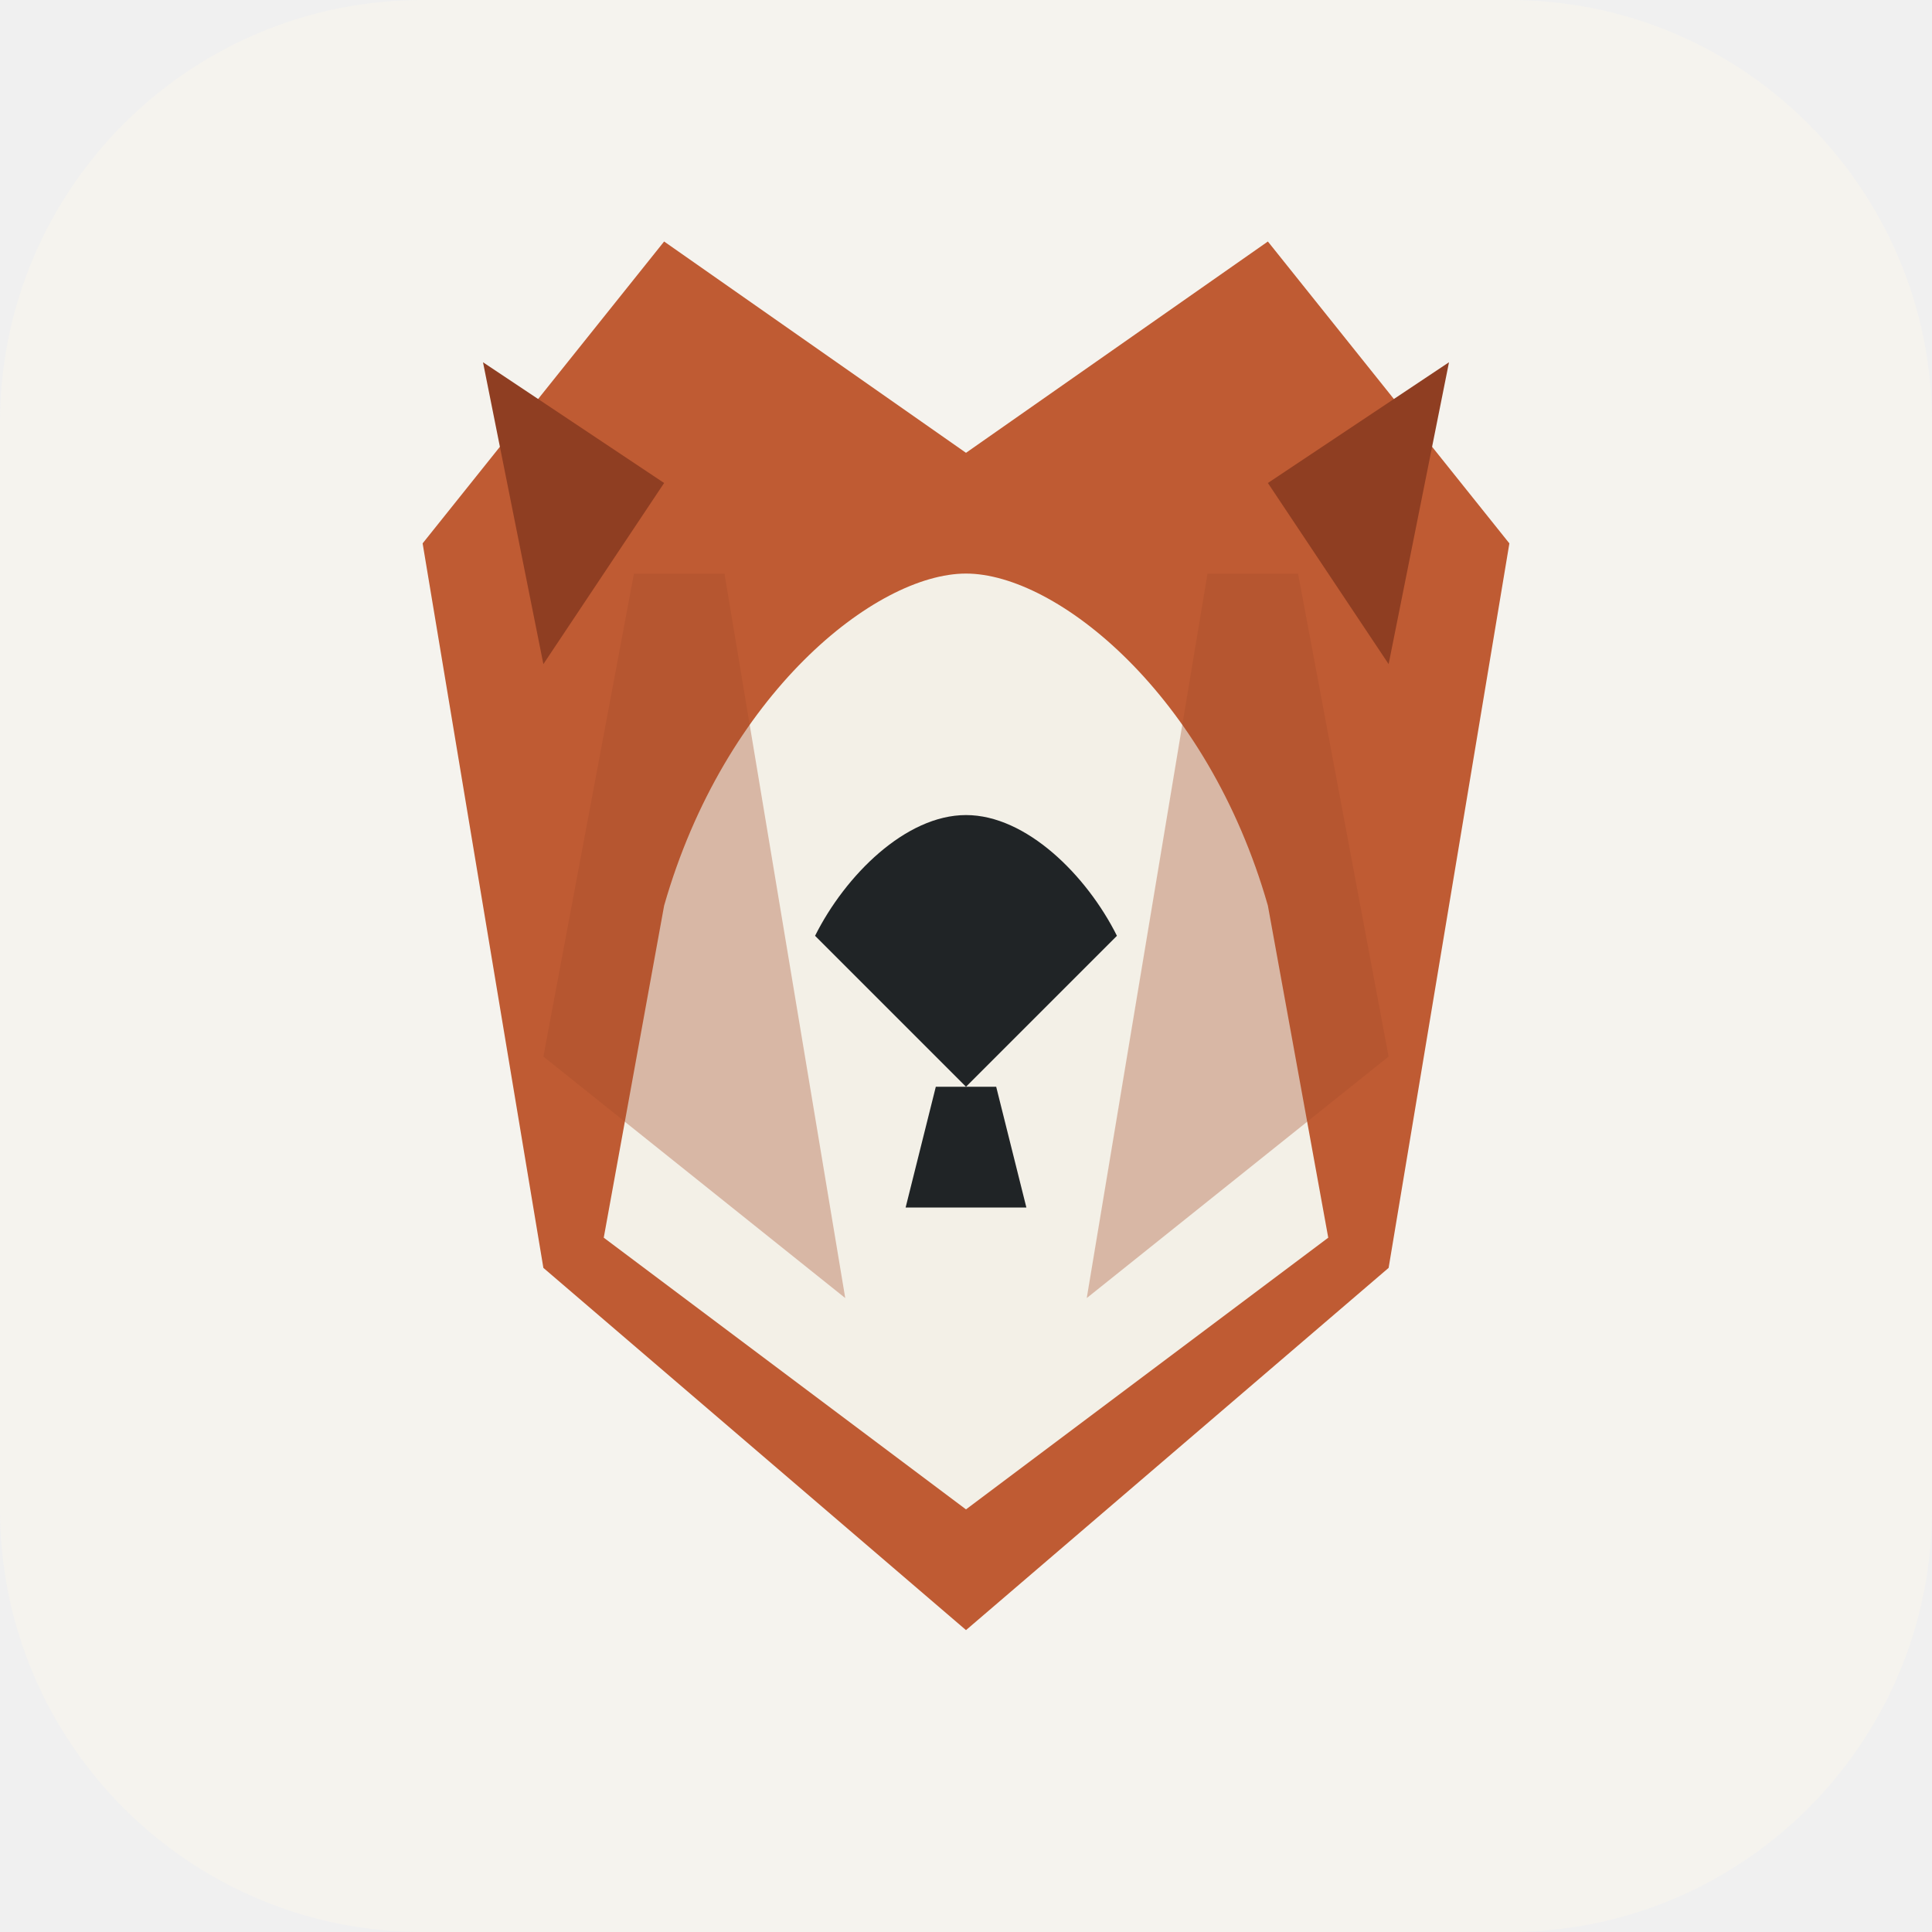
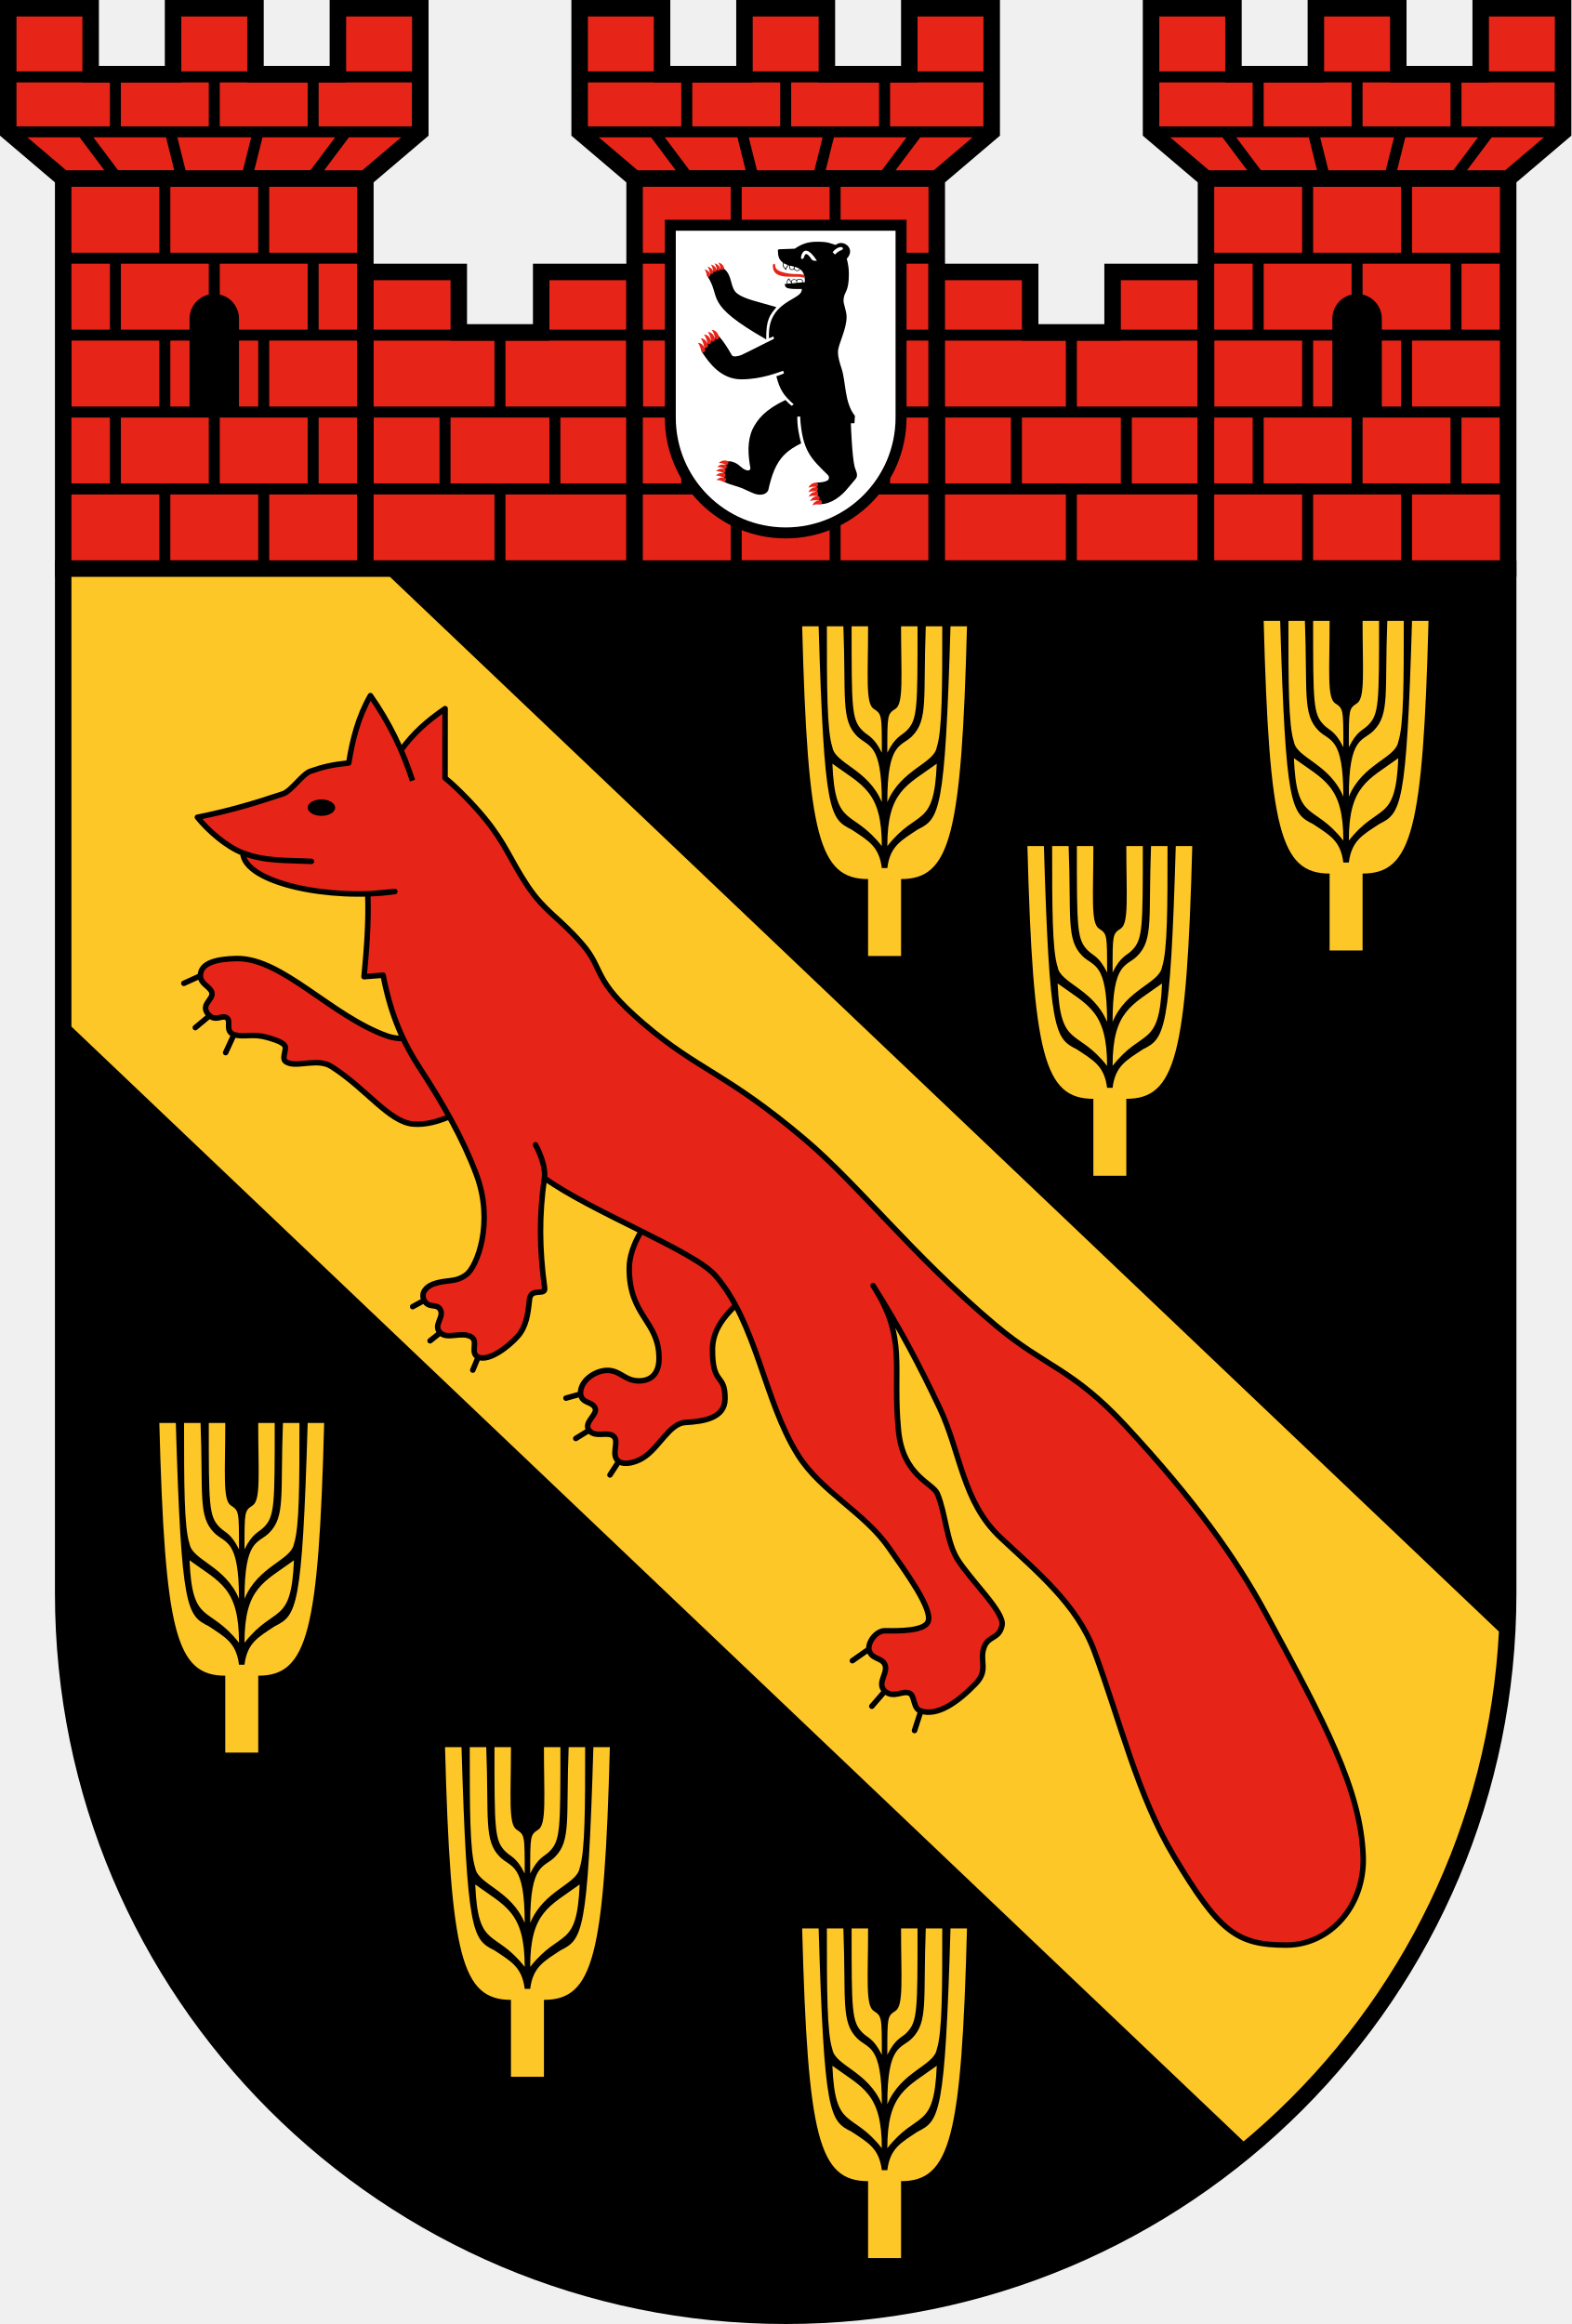
- <svg xmlns="http://www.w3.org/2000/svg" viewBox="0 0 64 64" role="img" aria-label="Fuchs">
-   <rect width="64" height="64" rx="14" fill="#f5f3ee" />
-   <path d="M14 18 22 8l10 7 10-7 8 10-4 24-14 12-14-12-4-24Z" fill="#bf5b33" />
-   <path d="M22 16 16 12l2 10 4-6Zm20 0 6-4-2 10-4-6Z" fill="#8f3e22" />
-   <path d="M22 30c2-7 7-11 10-11s8 4 10 11l2 11-12 9-12-9 2-11Z" fill="#f3f0e7" />
-   <path d="M27 31c1-2 3-4 5-4s4 2 5 4l-5 5-5-5Z" fill="#202426" />
-   <path d="M31 36h2l1 4h-4l1-4Z" fill="#202426" />
-   <path d="M21 19 18 35l10 8-4-24h-3Zm22 0h-3l-4 24 10-8-3-16Z" fill="#a74d2a" opacity=".35" />
+ <svg xmlns="http://www.w3.org/2000/svg" xmlns:xlink="http://www.w3.org/1999/xlink" version="1.1" width="572" height="846" viewBox="0 0 286 423">
+   <g id="Turm" stroke="black">
+     <path d="M 1.5,1.5 h 15 v 12 h 15 v -12 h 15 v 12 h 15 v -12 h 15 V 24 l -10,8.5 v 71 h -55 v -71 h 55 h -55 l -10,-8.5 z" stroke-width="3" fill="#e62518" />
+     <path d="M 2,14 H 76 V 24 H 2 M 21,14 V 24 H 39 V 14 H 57 V 24 M 15,24 l 6,8 H 33 L 31,24 H 47 l -2,8 H 57 l 6,-8 M 12,89 H 66 V 75 H 12 V 61 H 66 V 47 H 12 H 39 V 61 H 21 V 47 h 9 V 33 H 48 V 47 h 9 V 61 H 48 V 75 h 9 V 89 H 48 V 103 H 30 V 89 H 21 V 75 h 9 V 61 V 75 h 9 V 89" stroke-width="2" fill="none" />
+     <path d="M 35,75 h 8 V 58 A 4 4 0 0 0 35,58 z" />
+   </g>
+   <g id="Mauer" stroke="black">
+     <path d="M 66.5,49.5 h 17 v 11 h 15 v -11 h 17 v 54 h -49 z" stroke-width="3" fill="#e62518" />
+     <path d="M 67,61 h 48 v 14 h -48 v 14 h 48 M 91,61 v 14 h 10 v 14 M 81,75 v 14 h 10 v 14" stroke-width="2" fill="none" />
+   </g>
+   <use x="104" xlink:href="#Turm" />
+   <use x="104" xlink:href="#Mauer" />
+   <use x="208" xlink:href="#Turm" />
+   <path d="M 122,41 h 42 v 35 A 21 21 0 1 1 122,76 z" stroke="black" stroke-width="2" fill="white" />
+   <svg id="Baer" x="127" y="44" width="29" height="48.024" viewBox="0 0 2500 4140">
+     <path d="M 1522,109 L 1278,118 C 1266,119 1257,125 1257,139 1258,227 1275,284 1338,330 1330,379 1335,404 1386,445 1391,405 1407,387 1432,370 1434,371 1436,371 1437,372 1434,390 1434,409 1438,420 1448,448 1497,449 1510,429 1522,458 1547,459 1567,459 1588,459 1598,444 1605,430 1617,440 1629,451 1640,465 1675,513 1681,575 1681,634 1670,635 1659,636 1648,637 L 1648,613 C 1647,579 1568,573 1550,602 1530,580 1468,584 1468,619 L 1468,630 C 1454,612 1443,593 1434,574 1409,590 1394,602 1398,659 1387,660 1376,661 1366,662 1367,728 1396,746 1632,741 1638,807 1572,844 1523,875 1395,948 1260,1028 1187,1162 1126,1268 1111,1394 1118,1516 L 1188,1485 1196,1523 C 1070,1583 840,1705 689,1775 652,1792 556,1816 536,1782 467,1663 412,1573 332,1482 189,1545 123,1603 69,1736 182,1909 369,2157 679,2159 1000,2161 1279,2043 1340,2025 L 1353,2066 C 1312,2084 1276,2097 1233,2111 1289,2331 1354,2417 1505,2551 L 1474,2574 C 1447,2558 1401,2507 1376,2483 1055,2635 935,2787 858,2944 773,3133 789,3348 825,3547 832,3580 796,3596 769,3586 695,3569 654,3495 583,3468 551,3454 512,3441 477,3446 395,3563 405,3622 416,3769 524,3822 640,3835 760,3897 839,3929 915,3981 1005,3967 1056,3962 1107,3927 1112,3873 1157,3679 1220,3473 1368,3333 1439,3263 1531,3207 1622,3164 1586,3026 1559,2888 1562,2744 L 1606,2742 C 1638,3290 1784,3405 2041,3660 2067,3686 2065,3735 2027,3750 1977,3775 1918,3777 1861,3779 1851,3921 1884,4060 1936,4117 2094,4114 2258,3989 2353,3868 2393,3818 2441,3768 2479,3719 2526,3658 2475,3587 2461,3531 2422,3371 2404,2911 2402,2847 L 2458,2848 2466,2732 C 2299,2525 2326,2201 2257,1992 2230,1907 2200,1819 2200,1729 2200,1607 2338,1378 2335,1174 2334,1088 2286,976 2287,925 2288,777 2373,809 2371,501 2370,416 2360,353 2338,266 2487,109 2282,-48 2164,50 2069,25 2057,0 1871,0 1712,0 1621,43 1522,109 z M 1234,1026 C 942,940 735,901 619,813 502,724 550,533 413,424 286,420 210,477 156,548 375,885 83,967 1074,1533 1070,1220 1129,1155 1234,1026 z M 1839,299 C 1824,299 1797,291 1789,280 1702,147 1680,195 1667,241 1656,282 1608,283 1622,228 1657,93 1752,112 1870,299 z M 2116,164 C 2140,132 2177,101 2217,88 2276,68 2300,116 2253,132 2214,146 2181,173 2153,201 z M 1349,337 C 1364,346 1385,357 1416,366 1399,380 1383,400 1378,422 1351,403 1340,368 1349,337 z M 1509,390 C 1509,403 1506,416 1502,422 1492,438 1455,437 1447,415 1444,406 1444,390 1448,375 1468,380 1489,384 1509,390 z M 1521,393 C 1548,401 1574,410 1597,425 1592,437 1583,449 1565,449 1549,449 1531,448 1521,429 1516,419 1518,405 1521,393 z M 1467,653 L 1408,658 C 1405,630 1408,606 1430,590 1441,610 1453,629 1467,646 z M 1477,652.5 V 621 C 1477,588 1547,590 1548,621 V 646 z M 1557,645 V 617 C 1557,584 1638,586 1638,616 V 638 z" />
+     <g fill="#e62518">
+       <path d="M 1178,378 c 1,256 379,130 499,191 -2,-16 -5,-32 -10,-48 -61,-22 -148,-7 -241,-22 -187,-30 -210,-83 -210,-122 -1,-41 -38,-43 -38,1" />
+       <g id="Krallen">
+         <path d="M 329,3474 s 35,-13 110,26 c 36,18 58,-51 28,-60 -92,-29 -138,34 -138,34" id="Kralle" />
+         <use xlink:href="#Kralle" transform="translate(-25,63)" />
+         <use xlink:href="#Kralle" transform="translate(-44,128)" />
+         <use xlink:href="#Kralle" transform="translate(-46,197)" />
+         <use xlink:href="#Kralle" transform="translate(-37,267)" />
+       </g>
+       <use xlink:href="#Krallen" transform="matrix(0.98585,-0.362747,0.362747,0.98585,152.8742,556.3228)" />
+       <use xlink:href="#Krallen" transform="matrix(0.662705,0.948407,-0.717713,0.895796,2492.198,-2039.701)" />
+       <use xlink:href="#Krallen" transform="matrix(0.500922,0.739494,-0.739494,0.500922,2724.41,-1655.876)" />
+     </g>
+   </svg>
+   <svg id="Wappenschild" x="10" y="102" width="266" height="321">
+     <defs>
+       <clipPath id="cpSchild">
+         <path d="M 3,3 H 263 V 188 A 130 130 0 0 1 3,188 z" />
+       </clipPath>
+     </defs>
+     <path d="M 0,0 H 266 V 188 A 133,133 0 0 1 0,188 z" />
+     <path d="M 0,82 L 266,335 V 198 L 0,-55 z" fill="#fec728" clip-path="url(#cpSchild)" />
+     <path d="M 19,157 c 1,38 3,46 12,46 v 14 h 6 v -14 c 9,0 11,-8 12,-46 h -3 c -1,34 -2,35 -6,37 -3,2 -5,3 -5.5,7 h -1 c -0.5,-4 -2.5,-5 -5.5,-7 -4,-2 -5,-3 -6,-37 z M 33.5,197 c 0,-10 -3.5,-11 -9,-15 0.5,12 3.5,8 9,15 z m 1,0 c 0,-10 3.5,-11 9,-15 -0.5,12 -3.5,8 -9,15 z M 23.5,157 c 0,11 0,19 1,22 0.5,3 6.5,4 9,10 0,-11 -2.5,-10 -4.5,-12 -3,-3 -2,-7 -2.5,-20 z M 28,157 c 0,15 0,17 2,19 1,1 2,1 3.5,4 0,-7 0,-7 -1.5,-8 -1.5,-1 -1,-6 -1,-15 z M 40,157 c 0,15 0,17 -2,19 -1,1 -2,1 -3.5,4 0,-7 0,-7 1.5,-8 1.5,-1 1,-6 1,-15 z M 44.5,157 c 0,11 0,19 -1,22 -0.5,3 -6.5,4 -9,10 0,-11 2.5,-10 4.5,-12 3,-3 2,-7 2.5,-20 z" id="Aehre" fill="#fec728" />
+     <use x="52" y="59" xlink:href="#Aehre" />
+     <use x="117" y="92" xlink:href="#Aehre" />
+     <use x="117" y="-145" xlink:href="#Aehre" />
+     <use x="158" y="-105" xlink:href="#Aehre" />
+     <use x="201" y="-146" xlink:href="#Aehre" />
+     <svg width="266" height="321" viewBox="0 0 26600 32100">
+       <g stroke="black" stroke-width="100" stroke-linejoin="round" fill="#e62518">
+         <path d="M 7471,8491 c -409,101 -1027,307 -1423,166 -1024,-364 -1913,-1424 -2741,-1410 -349,6 -663,74 -659,314 l -302,137 302,-137 c 0,152 184,197 209,308 30,131 -240,224 -43,419 l -259,216 259,-216 c 129,109 247,-34 326,49 64,68 -47,226 117,296 l -150,326 150,-326 c 205,51 341,-26 604,49 239,68 346,119 333,209 -22,148 -68,214 62,259 192,66 536,-91 776,62 634,403 1047,1007 1484,1047 476,43 951,-292 1380,-474 M 11075,11786 c -300,172 -620,684 -622,1090 -6,891 544,957 542,1651 -1,275 -145,411 -376,407 -255,-5 -329,-195 -573,-191 -209,3 -493,185 -480,431 l -265,74 265,-74 c31,179 208,127 265,253 55,120 -216,259 -111,407 l -240,148 240,-148 c 119,150 363,0 462,123 83,104 -70,337 80,443 l -160,246 160,-246 c 109,76 314,14 437,-62 298,-181 481,-631 776,-647 349,-19 716,-86 721,-425 6,-488 -231,-225 -228,-905 3,-571 544,-873 961,-1306" />
+         <path d="M 6508,4009 c -178,-552 -422,-1056 -766,-1548 -221,385 -328,805 -394,1226 -296,30 -461,68 -699,151 -142,49 -349,360 -494,409 -511,172 -994,315 -1562,428 195,245 532,537 828,651 398,152 808,131 1247,152 -440,-22 -851,4 -1249,-155 30,555 1604,871 2767,704 l -492,45 c 19,514 -22,1015 -68,1505 l 347,-27 c 139,718 354,1212 689,1725 393,602 761,1239 1009,1904 329,882 5,1680 -180,1819 -209,157 -363,82 -613,177 -114,44 -228,154 -157,294 l -210,114 210,-114 c 83,153 218,51 289,160 89,138 -137,293 3,428 l -185,147 185,-147 c 126,130 395,-29 567,78 133,82 -35,289 123,367 l -98,236 98,-236 c 207,85 567,-207 717,-376 161,-181 190,-415 217,-674 23,-224 297,-58 276,-209 -97,-717 -101,-1326 -4,-2002 24,-164 -55,-407 -162,-604 107,198 186,440 162,604 860,619 2718,1326 3108,1772 759,869 884,2277 1507,3270 419,668 1208,1045 1654,1688 286,411 829,1142 707,1360 -87,155 -510,156 -777,151 -142,-3 -303,176 -294,335 l -300,210 300,-210 c 35,183 219,150 284,264 90,157 -154,348 7,501 l -237,274 237,-274 c 166,141 328,-26 456,40 90,46 58,289 200,320 l -116,356 116,-356 c 302,102 674,-162 996,-496 248,-257 54,-416 160,-679 80,-197 269,-132 321,-383 50,-240 -574,-817 -815,-1210 -198,-324 -209,-821 -362,-1186 -84,-199 -628,-319 -708,-1150 -115,-1190 164,-1661 -462,-2638 493,778 856,1476 1213,2230 381,807 414,1707 1105,2355 673,631 1394,1220 1707,2065 476,1283 787,2629 1452,3739 821,1370 1139,1616 2046,1614 807,-2 1428,-728 1397,-1613 -44,-1225 -707,-2449 -1771,-4419 -553,-1023 -1297,-2063 -2555,-3421 -968,-1045 -1462,-1070 -2362,-1826 -1500,-1259 -2499,-2563 -3481,-3392 -1438,-1215 -1932,-1248 -2933,-2105 -958,-821 -697,-968 -1121,-1453 -424,-486 -675,-582 -988,-1052 -320,-481 -387,-748 -776,-1226 -183,-224 -502,-558 -724,-736 l 1,-1262 c -340,234 -572,444 -793,744" />
+       </g>
+       <ellipse cx="4850" cy="4500" rx="250" ry="150" />
+     </svg>
+   </svg>
</svg>
